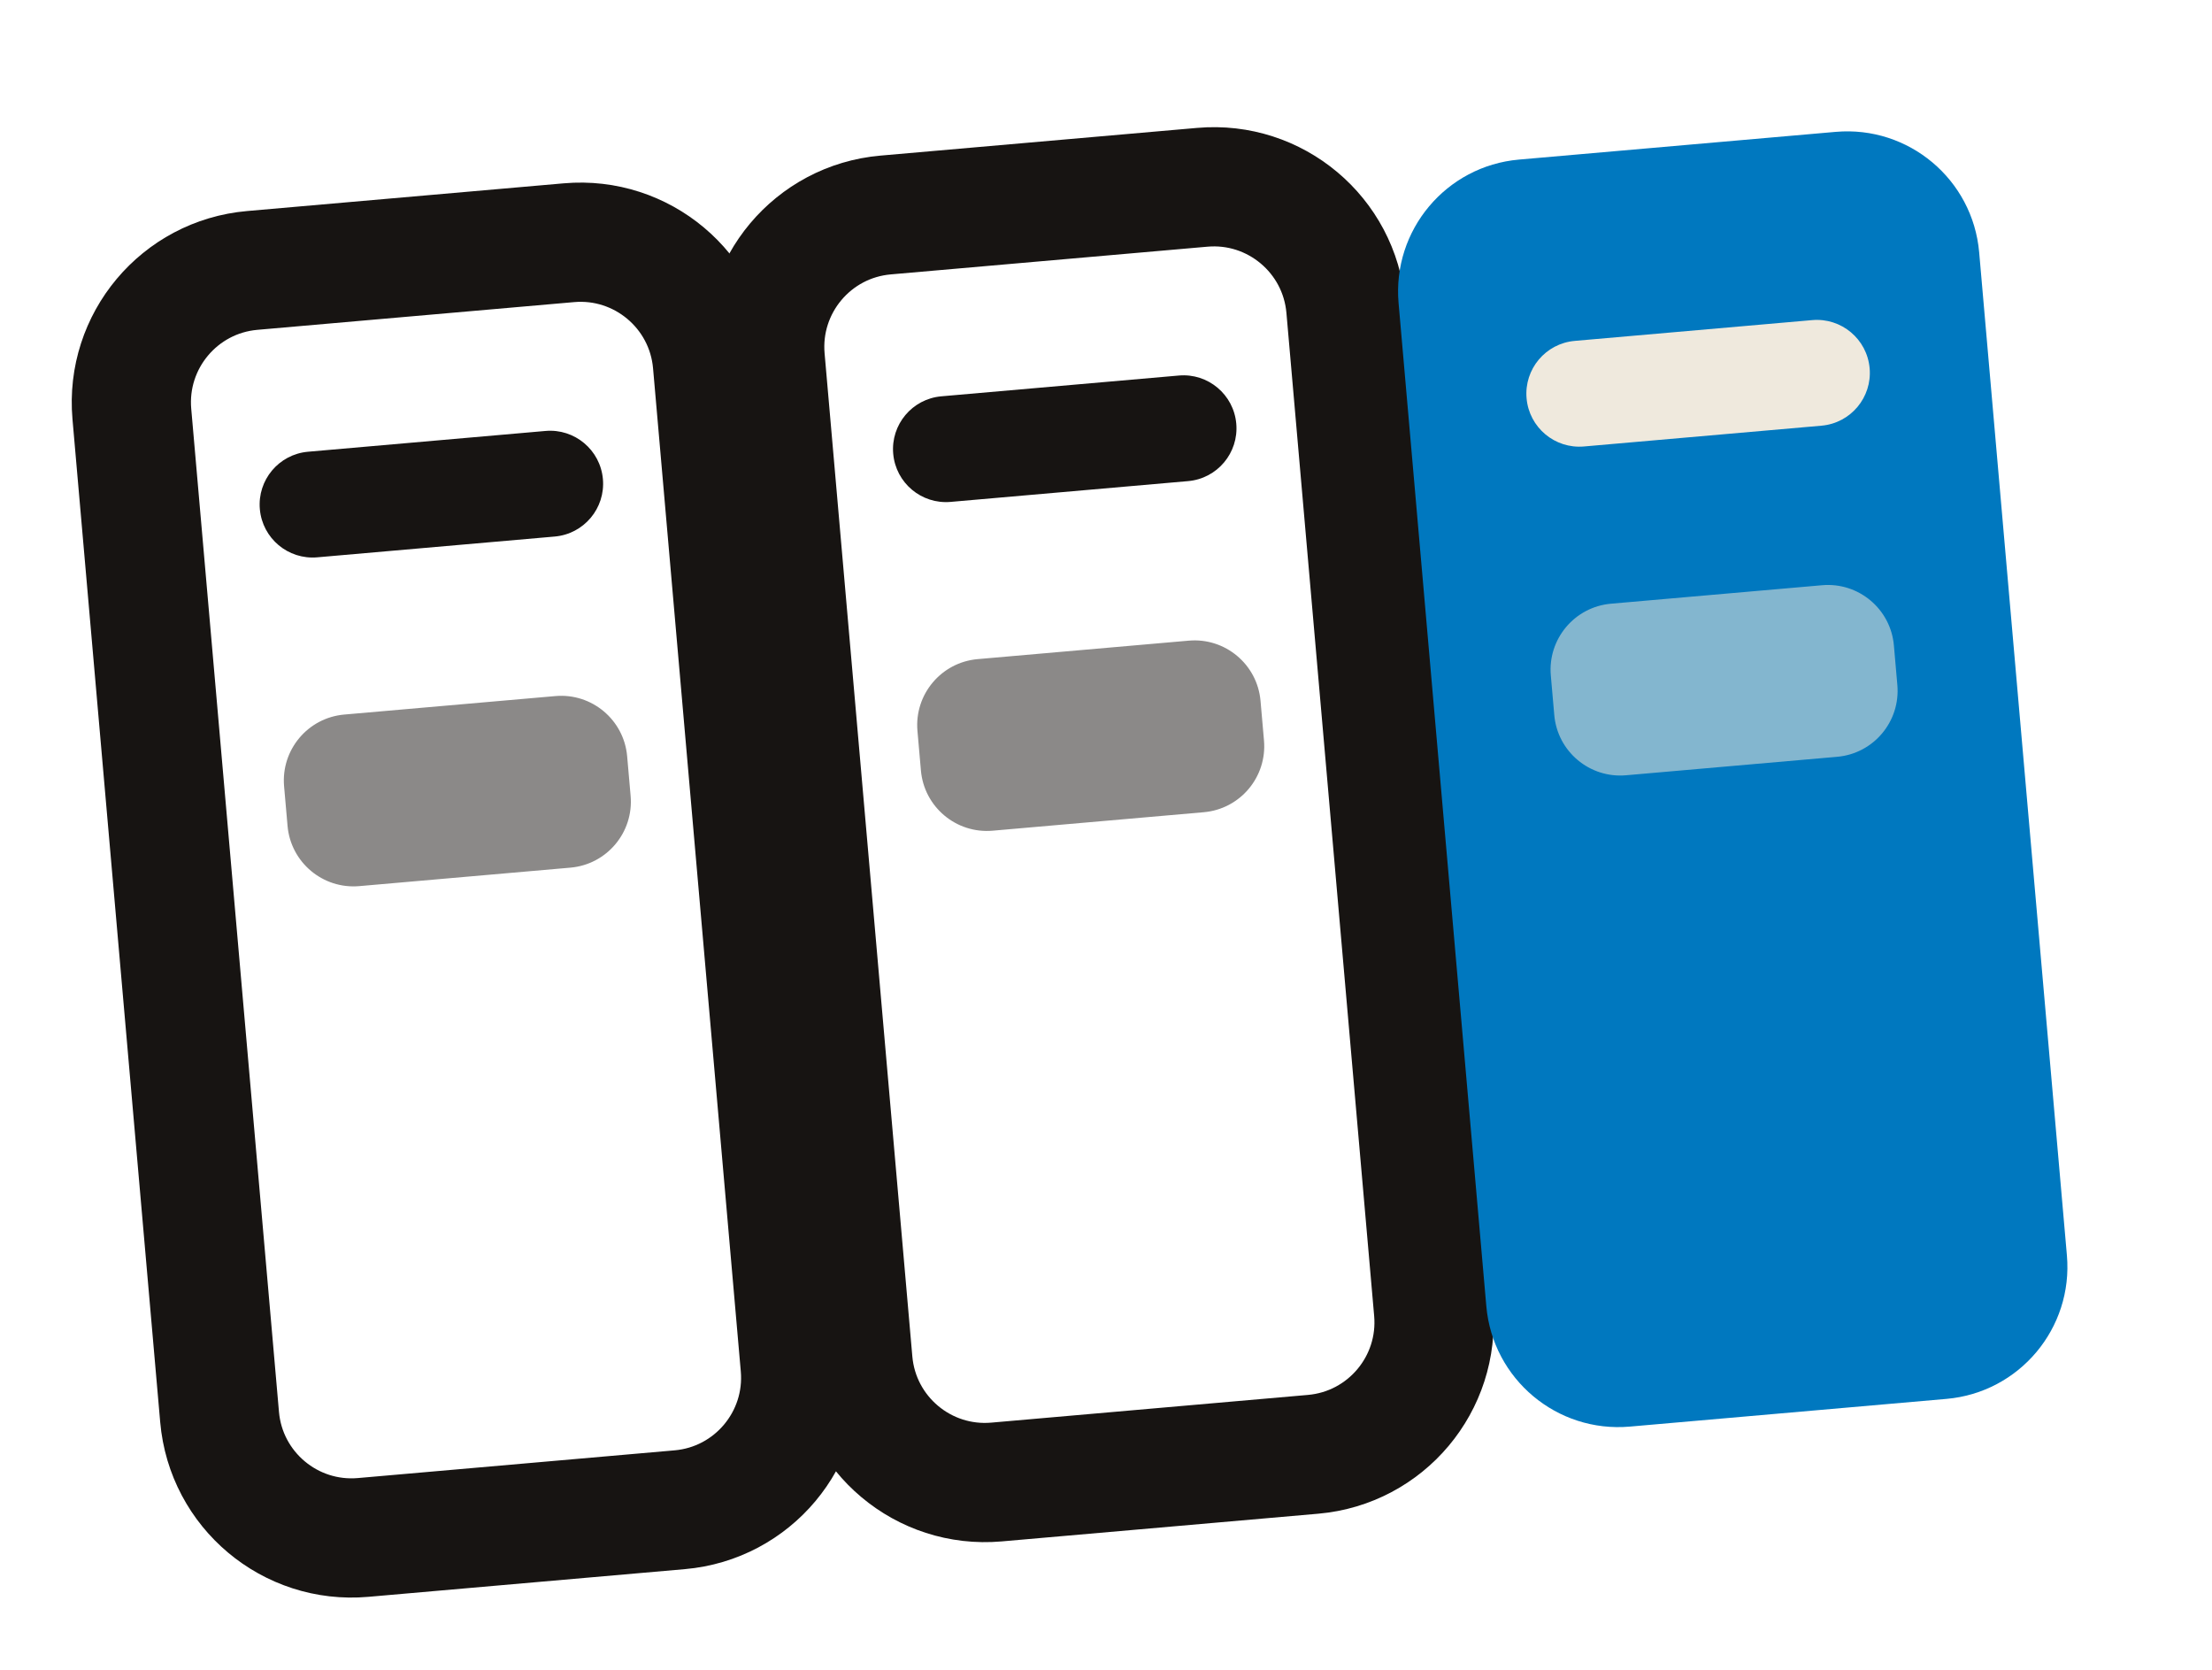
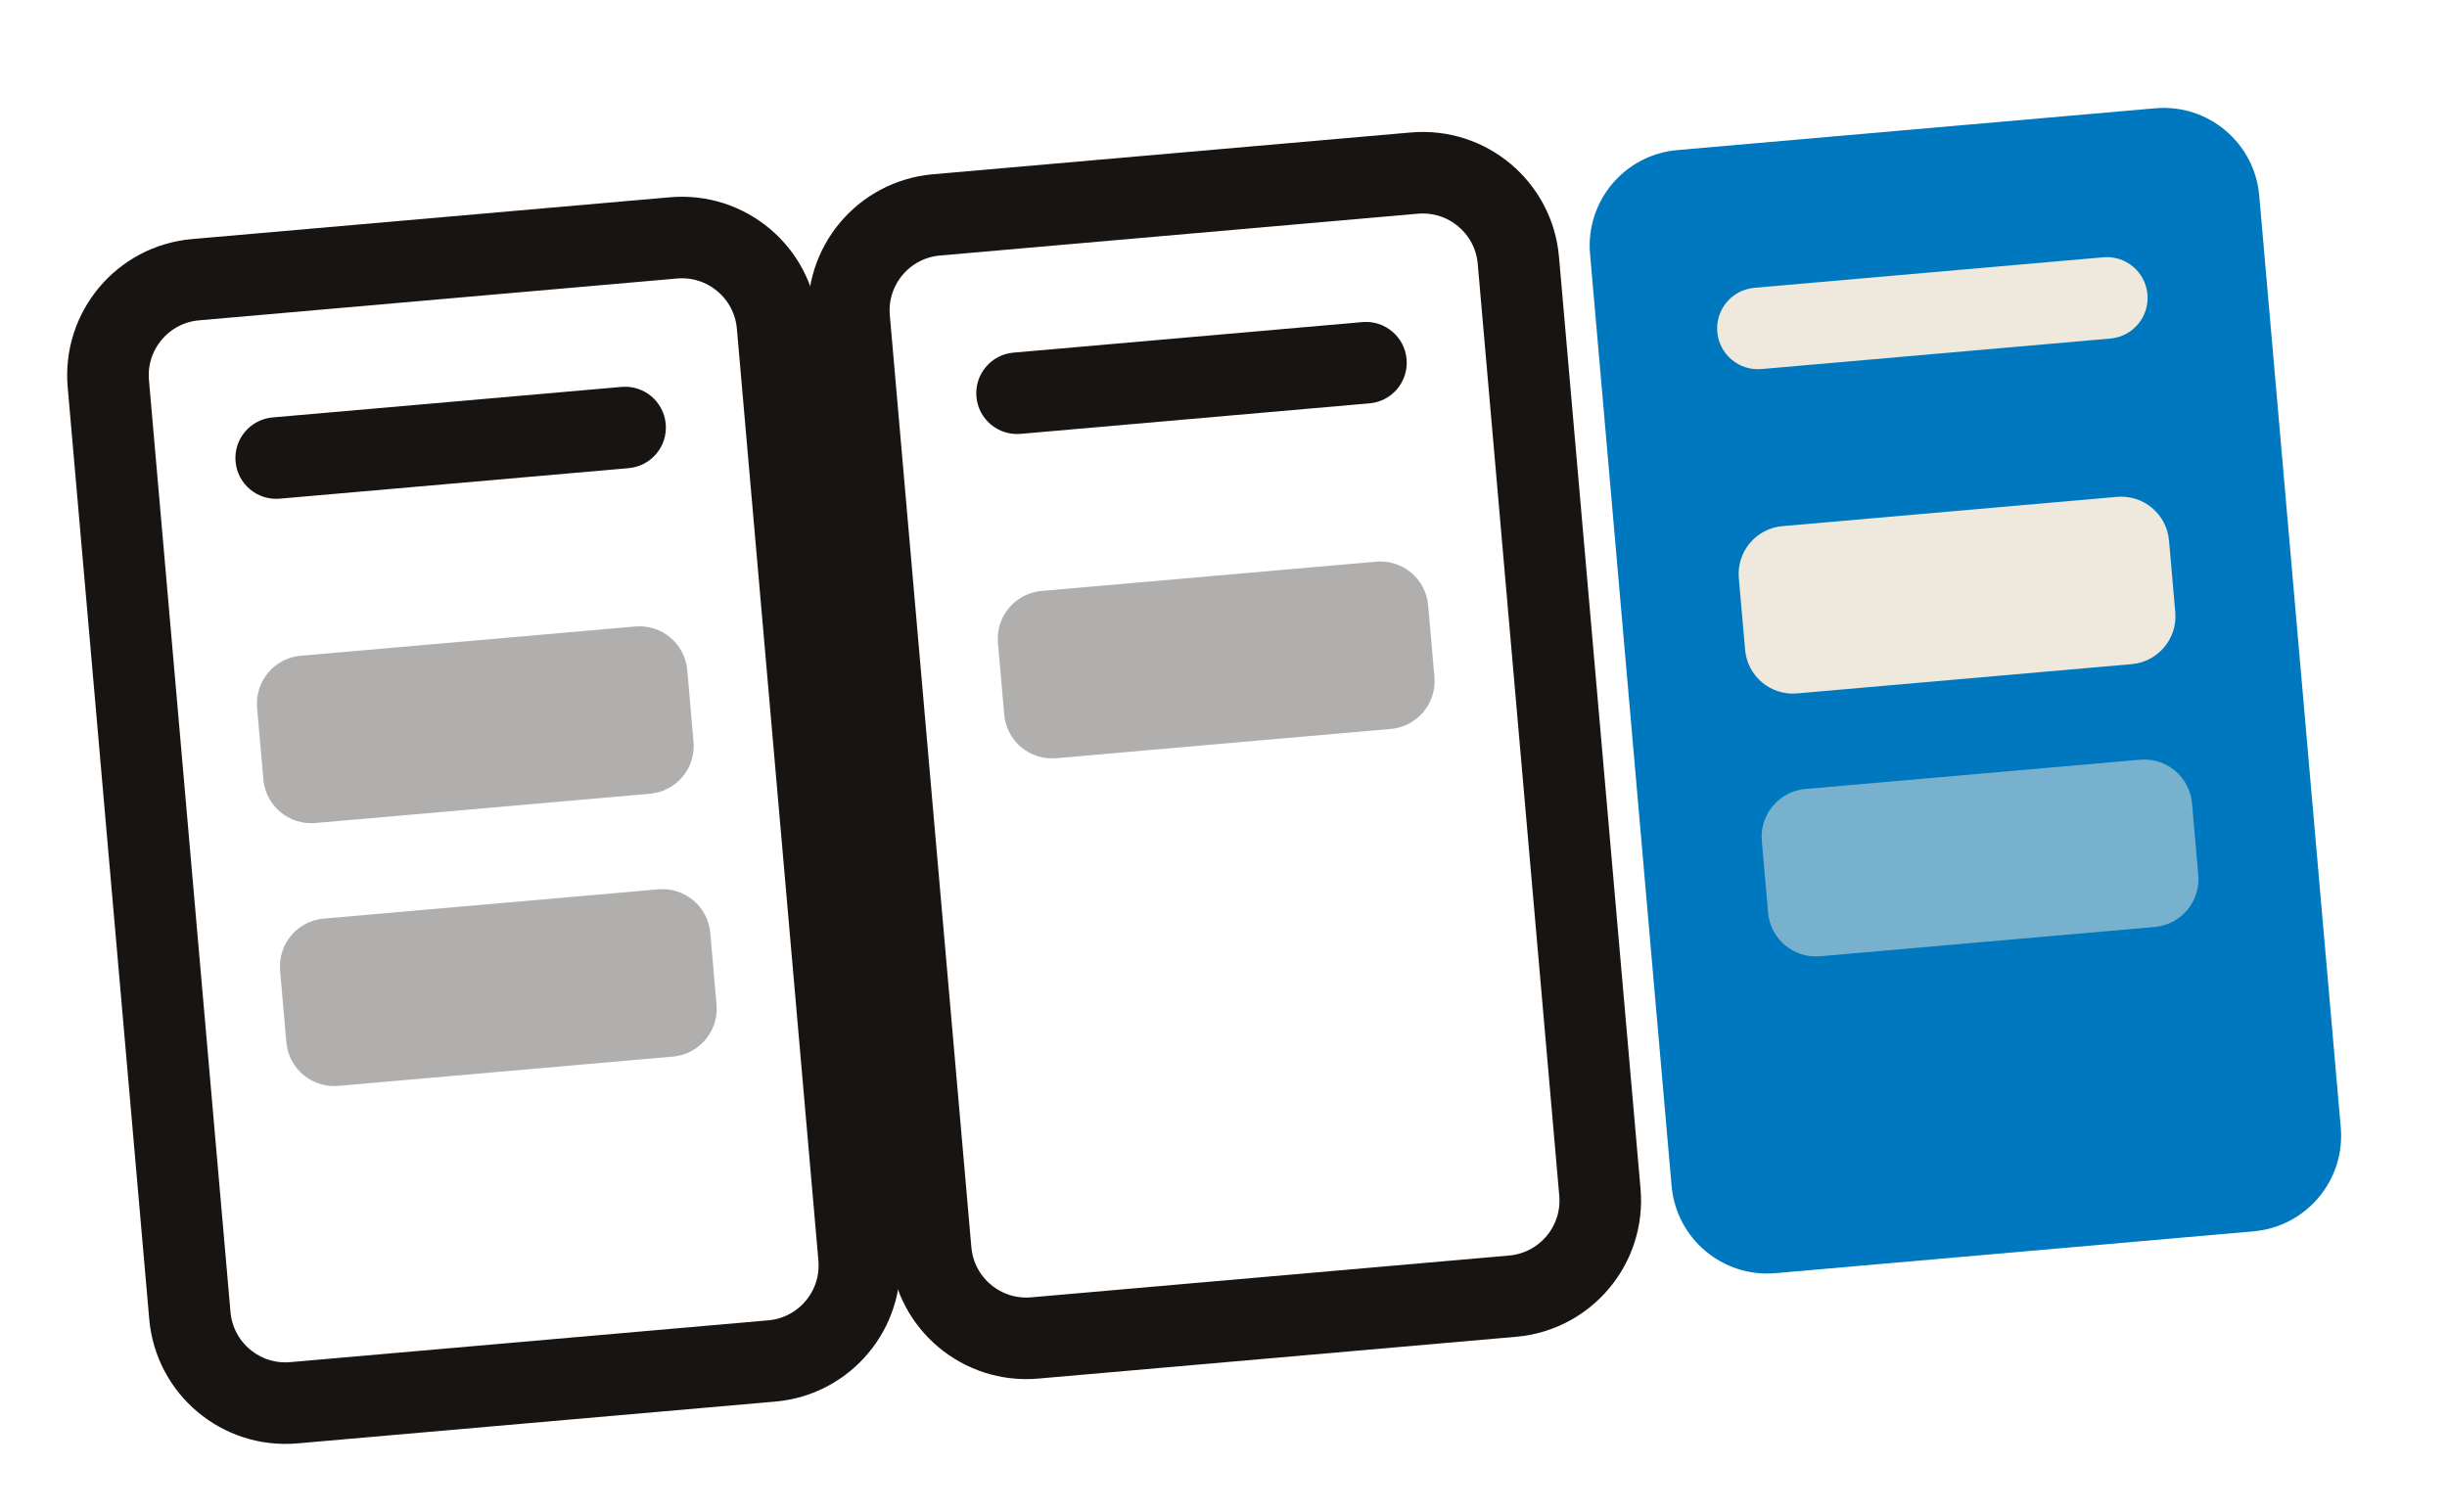
- <svg xmlns="http://www.w3.org/2000/svg" viewBox="17 37 167 126">
+ <svg xmlns="http://www.w3.org/2000/svg" viewBox="49 69 102 63">
  <g transform="rotate(-5 100 100)">
-     <rect x="30" y="52" width="44" height="96" rx="10" fill="none" stroke="#171412" stroke-width="9" />
-     <rect x="78" y="52" width="44" height="96" rx="10" fill="none" stroke="#171412" stroke-width="9" />
-     <rect x="126" y="52" width="44" height="96" rx="10" fill="#0078bf" />
-     <rect x="39" y="66" width="26" height="8" rx="4" fill="#171412" />
-     <rect x="87" y="66" width="26" height="8" rx="4" fill="#171412" />
-     <rect x="135" y="66" width="26" height="8" rx="4" fill="#efe9dd" />
-     <rect x="39" y="86" width="26" height="13" rx="5" fill="#171412" opacity=".5" />
-     <rect x="87" y="86" width="26" height="13" rx="5" fill="#171412" opacity=".5" />
-     <rect x="135" y="86" width="26" height="13" rx="5" fill="#efe9dd" opacity=".55" />
+     <rect x="55" y="77" width="28" height="47" rx="4" fill="none" stroke="#171412" stroke-width="3.4" />
+     <rect x="86" y="77" width="28" height="47" rx="4" fill="none" stroke="#171412" stroke-width="3.4" />
+     <rect x="117" y="77" width="28" height="47" rx="4" fill="#0078bf" />
+     <rect x="60" y="83" width="18" height="3.4" rx="1.7" fill="#171412" />
+     <rect x="91" y="83" width="18" height="3.4" rx="1.7" fill="#171412" />
+     <rect x="122" y="83" width="18" height="3.4" rx="1.7" fill="#efe9dd" />
+     <rect x="60" y="93" width="18" height="7" rx="2" fill="#171412" opacity=".34" />
+     <rect x="60" y="104" width="18" height="7" rx="2" fill="#171412" opacity=".34" />
+     <rect x="91" y="93" width="18" height="7" rx="2" fill="#171412" opacity=".34" />
+     <rect x="122" y="93" width="18" height="7" rx="2" fill="#efe9dd" />
+     <rect x="122" y="104" width="18" height="7" rx="2" fill="#efe9dd" opacity=".5" />
  </g>
</svg>
